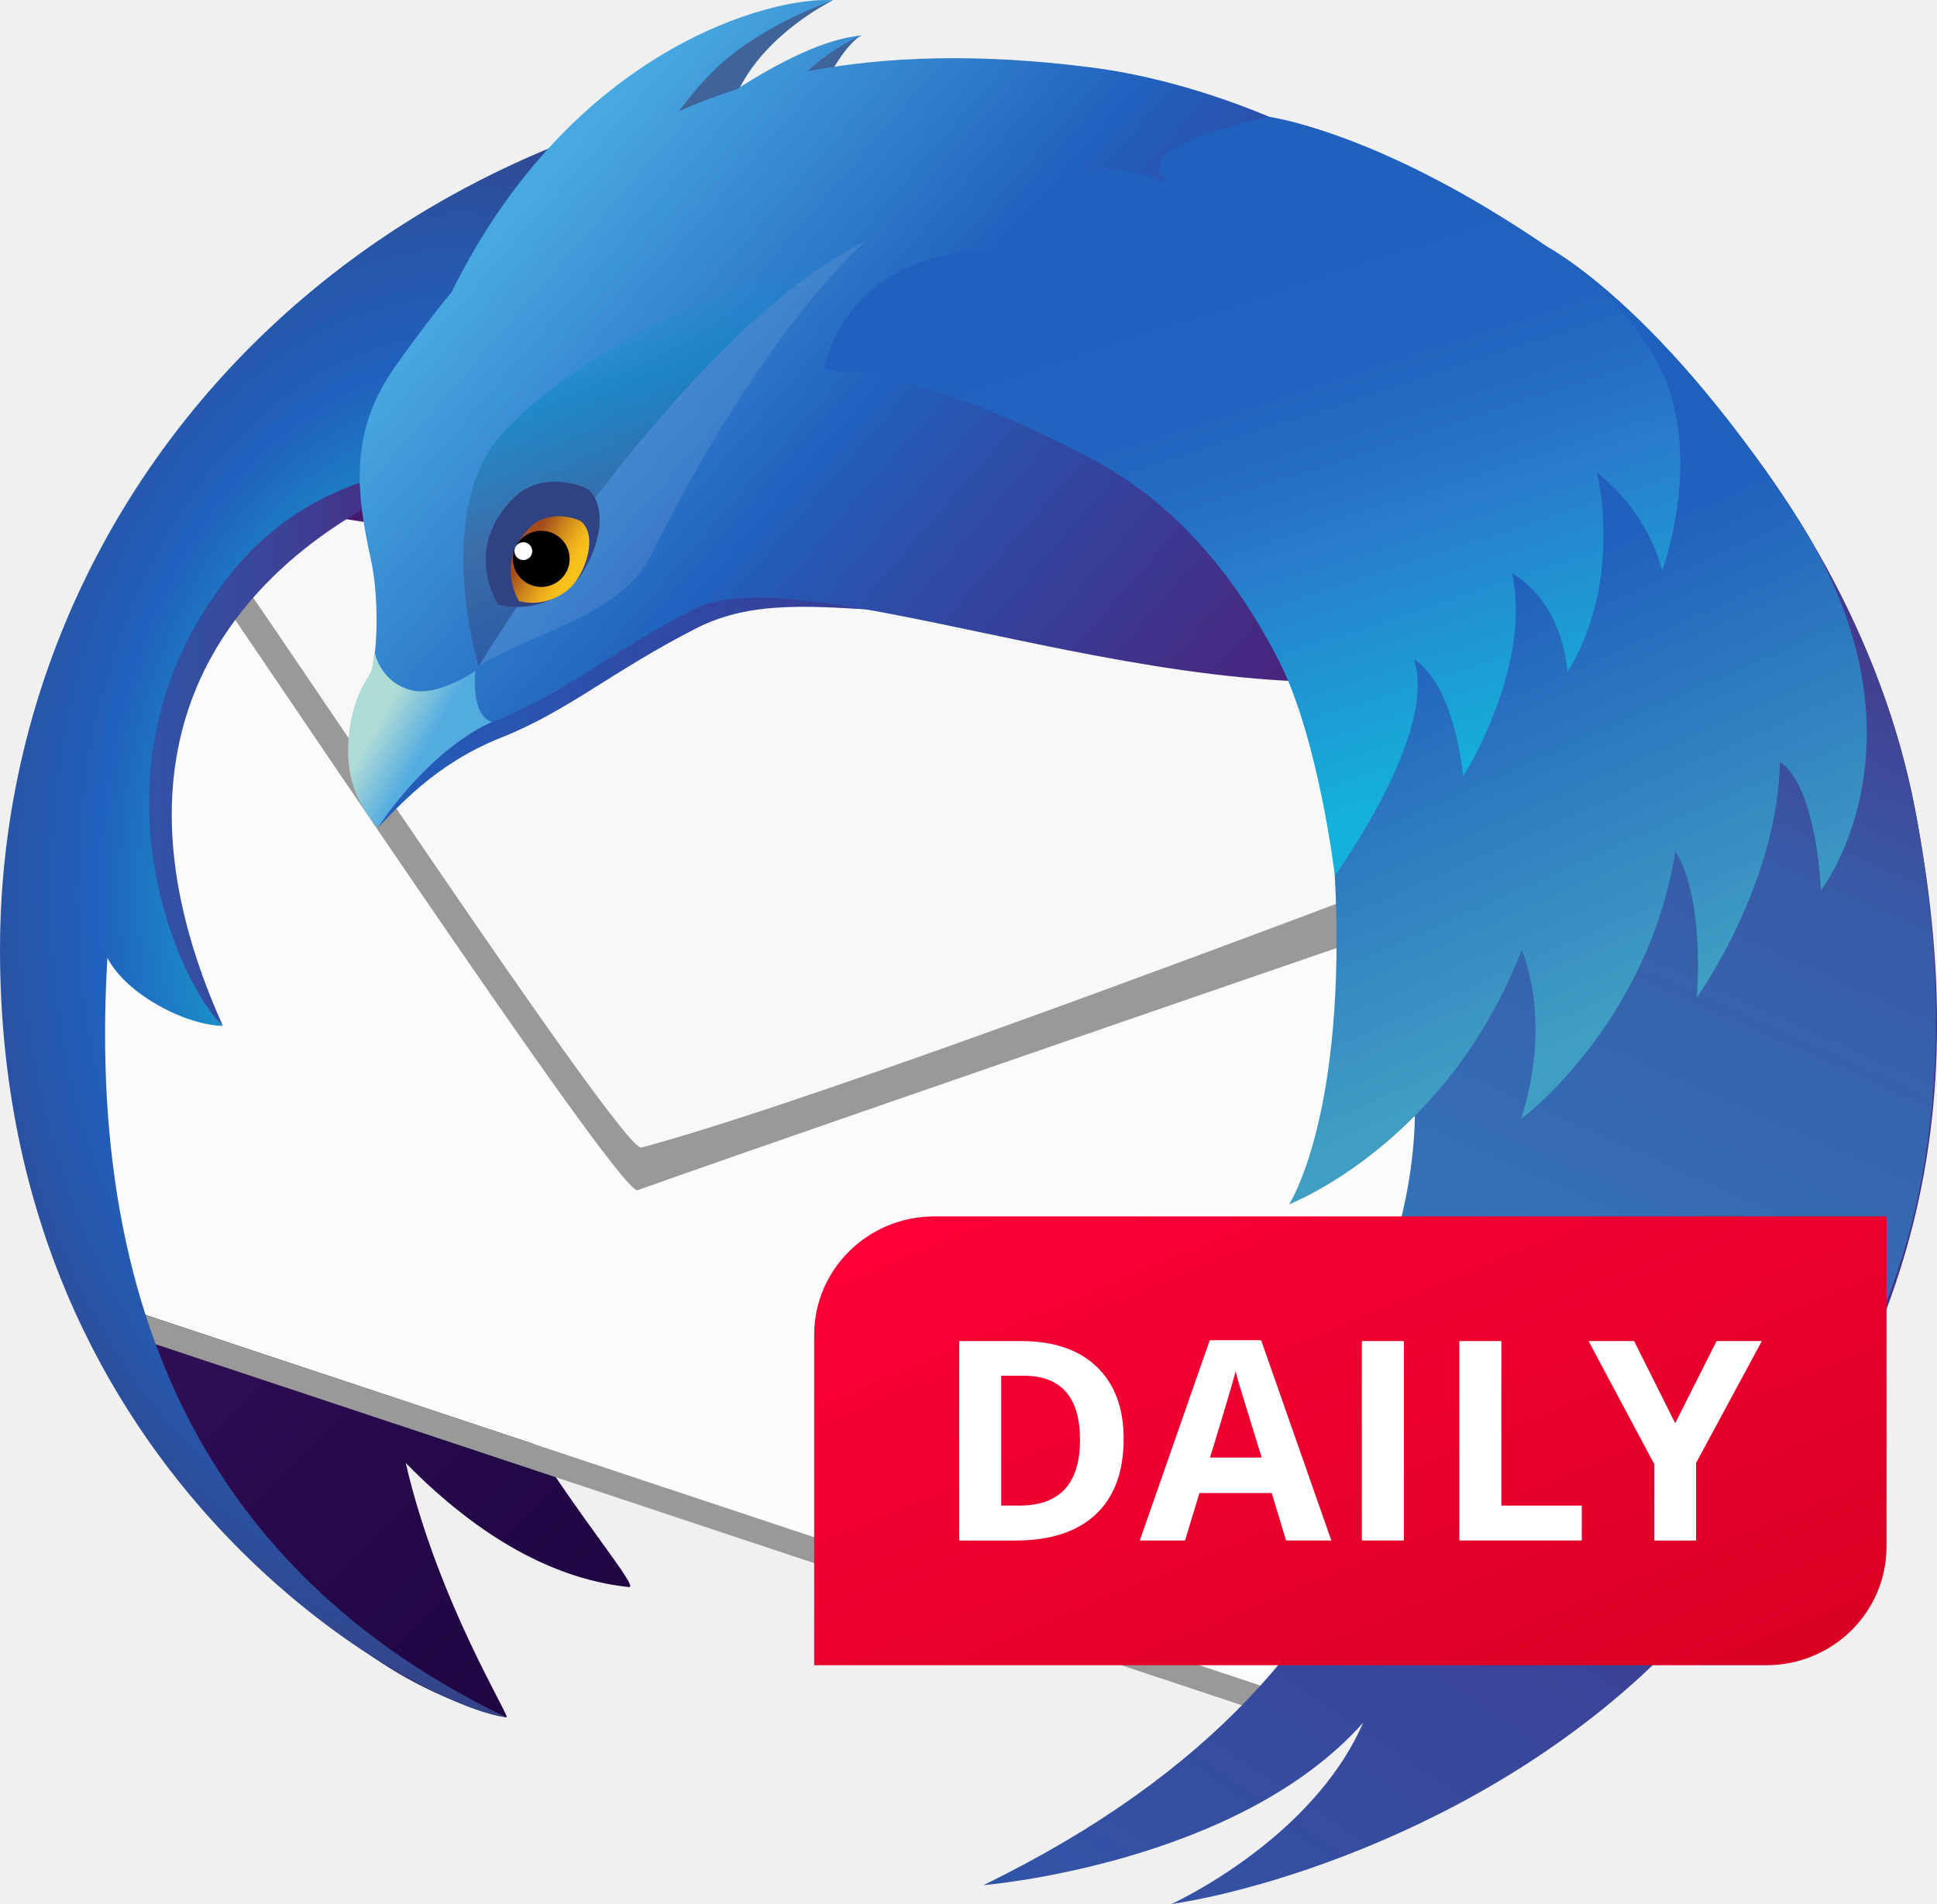
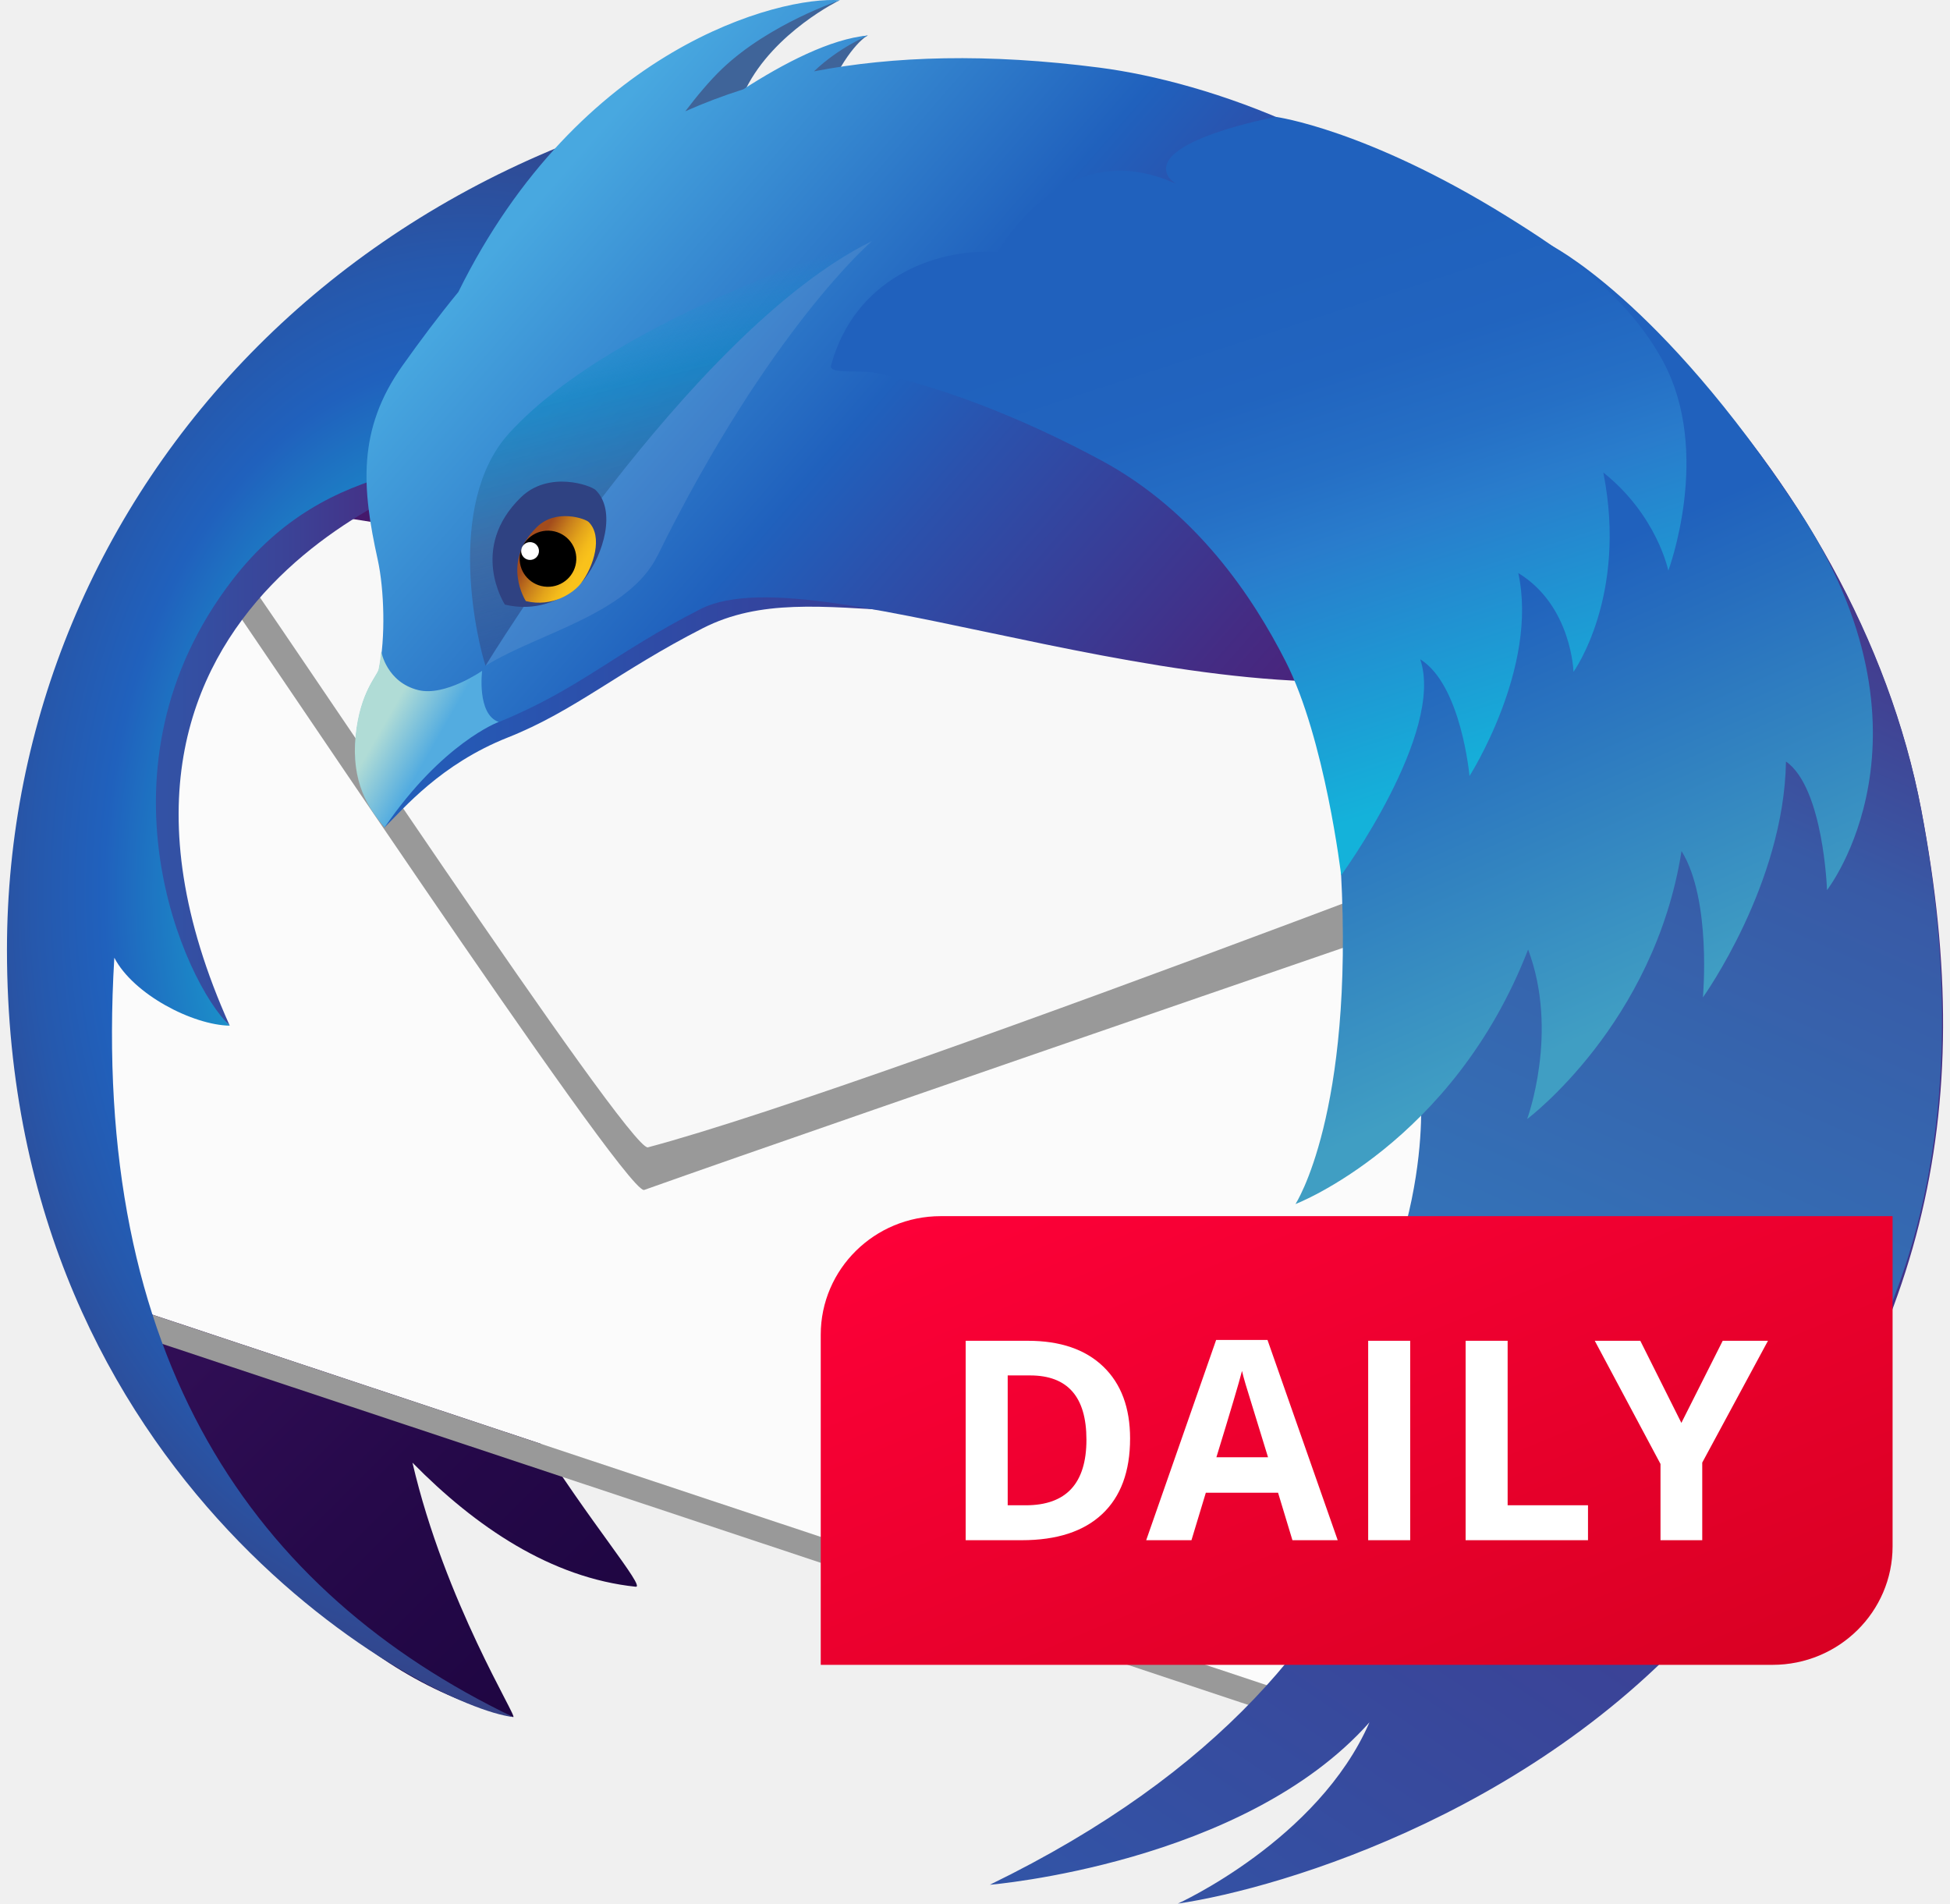
- <svg xmlns="http://www.w3.org/2000/svg" width="776.69" height="763.64" version="1.1" viewBox="0 0 205.5 202.05">
+ <svg xmlns="http://www.w3.org/2000/svg" width="210" height="205" version="1.1" viewBox="0 0 205.5 202.05">
  <defs>
    <linearGradient id="SVGID_1_" x1="199.53" x2="39.679" y1="201.91" y2="42.053" gradientUnits="userSpaceOnUse">
      <stop stop-color="#130036" offset="0" />
      <stop stop-color="#18023B" offset=".23" />
      <stop stop-color="#26094A" offset=".512" />
      <stop stop-color="#3D1563" offset=".821" />
      <stop stop-color="#4E1D75" offset="1" />
    </linearGradient>
    <linearGradient id="SVGID_2_" x1="10.243" x2="57.704" y1="95.311" y2="95.311" gradientUnits="userSpaceOnUse">
      <stop stop-color="#3156A8" offset="0" />
      <stop stop-color="#3351A4" offset=".247" />
      <stop stop-color="#3B4397" offset=".536" />
      <stop stop-color="#472C82" offset=".845" />
      <stop stop-color="#4E1D75" offset="1" />
    </linearGradient>
    <radialGradient id="SVGID_3_" cx="59.073" cy="113.92" r="85.247" gradientTransform="matrix(1 0 0 1.45 0 -51.265)" gradientUnits="userSpaceOnUse">
      <stop stop-color="#14CDDA" offset=".165" />
      <stop stop-color="#2061BD" offset=".548" />
      <stop stop-color="#2658AC" offset=".655" />
      <stop stop-color="#373F81" offset=".864" />
      <stop stop-color="#432D62" offset="1" />
    </radialGradient>
    <linearGradient id="SVGID_4_" x1="44.539" x2="191.52" y1="57.897" y2="57.897" gradientUnits="userSpaceOnUse">
      <stop stop-color="#2061BD" offset="0" />
      <stop stop-color="#2B51AC" offset=".185" />
      <stop stop-color="#442C84" offset=".683" />
      <stop stop-color="#4E1D75" offset=".941" />
    </linearGradient>
    <linearGradient id="SVGID_5_" x1="66.174" x2="167.26" y1="23.206" y2="111.08" gradientUnits="userSpaceOnUse">
      <stop stop-color="#48A8E0" offset=".02" />
      <stop stop-color="#2061BD" offset=".388" />
      <stop stop-color="#2B51AC" offset=".497" />
      <stop stop-color="#442C84" offset=".789" />
      <stop stop-color="#4E1D75" offset=".941" />
    </linearGradient>
    <linearGradient id="SVGID_6_" x1="19.676" x2="217.84" y1="337.41" y2="43.631" gradientUnits="userSpaceOnUse">
      <stop stop-color="#3156A8" offset=".379" />
      <stop stop-color="#4E1D75" offset="1" />
    </linearGradient>
    <linearGradient id="SVGID_7_" x1="96.745" x2="206.32" y1="278.65" y2="32.542" gradientUnits="userSpaceOnUse">
      <stop stop-color="#29ABE2" offset="0" />
      <stop stop-color="#385AA6" offset=".773" />
      <stop stop-color="#414293" offset=".858" />
      <stop stop-color="#4E1D75" offset="1" />
    </linearGradient>
    <linearGradient id="SVGID_8_" x1="48.269" x2="54.241" y1="92.034" y2="95.468" gradientUnits="userSpaceOnUse">
      <stop stop-color="#B0DCD6" offset="0" />
      <stop stop-color="#53ACE0" offset="1" />
    </linearGradient>
    <mask id="SVGID_9_-9" x="162.68" y="18.355" width="14.927" height="6.629" maskUnits="userSpaceOnUse">
      <g class="st13" filter="url(#Adobe_OpacityMaskFilter-9)">
        <radialGradient id="SVGID_10_-3" cx="154.38" cy="67.998" r="51.967" gradientUnits="userSpaceOnUse">
          <stop stop-color="#fff" offset=".868" />
          <stop offset="1" />
        </radialGradient>
        <rect class="st14" x="91.295" y="-7.218" width="100.02" height="93.339" fill="url(#SVGID_10_-3)" />
      </g>
    </mask>
    <filter id="Adobe_OpacityMaskFilter-9" x="162.68" y="18.355" width="14.927" height="6.629" filterUnits="userSpaceOnUse">
      <feColorMatrix values="1 0 0 0 0  0 1 0 0 0  0 0 1 0 0  0 0 0 1 0" />
    </filter>
    <linearGradient id="SVGID_11_" x1="176.21" x2="164.24" y1="23.085" y2="20.555" gradientUnits="userSpaceOnUse">
      <stop stop-color="#3092B9" offset="0" />
      <stop stop-color="#258DB6" offset=".22" />
      <stop stop-color="#1685B1" offset=".656" />
      <stop stop-color="#1082AF" offset="1" />
    </linearGradient>
    <linearGradient id="SVGID_12_" x1="80.784" x2="90.637" y1="38.025" y2="77.544" gradientUnits="userSpaceOnUse">
      <stop stop-color="#1398D1" stop-opacity="0" offset=".007" />
      <stop stop-color="#1187C2" stop-opacity=".62" offset=".248" />
      <stop stop-color="#3F6499" stop-opacity=".71" offset=".642" />
      <stop stop-color="#2F4282" stop-opacity=".5" offset="1" />
    </linearGradient>
    <linearGradient id="SVGID_13_" x1="48.738" x2="43.199" y1="14.373" y2="11.303" gradientTransform="matrix(.9994 .0349 -.0349 .9994 24.591 57.12)" gradientUnits="userSpaceOnUse">
      <stop stop-color="#F9C21B" offset="0" />
      <stop stop-color="#F3BA1B" offset=".148" />
      <stop stop-color="#E3A41B" offset=".379" />
      <stop stop-color="#C9801C" offset=".663" />
      <stop stop-color="#A44E1C" offset=".988" />
      <stop stop-color="#A34C1C" offset="1" />
    </linearGradient>
    <linearGradient id="SVGID_14_" x1="206.21" x2="169.43" y1="130.14" y2="47.526" gradientUnits="userSpaceOnUse">
      <stop stop-color="#409EC3" offset="0" />
      <stop stop-color="#2061BD" offset=".62" />
    </linearGradient>
    <linearGradient id="SVGID_15_" x1="176.76" x2="150.41" y1="103.06" y2="21.954" gradientUnits="userSpaceOnUse">
      <stop stop-color="#14B2DA" offset="0" />
      <stop stop-color="#297CCC" offset=".403" />
      <stop stop-color="#256FC5" offset=".508" />
      <stop stop-color="#2164BF" offset=".649" />
      <stop stop-color="#2061BD" offset=".816" />
      <stop stop-color="#2061BD" offset=".984" />
    </linearGradient>
    <linearGradient id="linearGradient-16" x2="81.394" y1="81.394" gradientTransform="matrix(1.5502 0 0 -.65115 2.7804 53.553)" gradientUnits="userSpaceOnUse">
      <stop stop-color="#ff0039" offset="0" />
      <stop stop-color="#d70022" offset="1" />
    </linearGradient>
  </defs>
  <g transform="translate(-143.81 -49.413)">
    <g transform="matrix(.83212 0 0 .83212 143.81 49.413)">
      <path class="st1" d="m188.89 35.492c-14.501-9.472-33.046-12.538-43.281-13.609-10.954-1.145-20.468-0.943-28.836 0.285-0.709-9e-3 -1.414-0.037-2.127-0.037-0.544 0-1.08 0.023-1.627 0.029 0.225-0.275 0.381-0.445 0.381-0.445s-0.44 0.069-1.304 0.46c-2.717 0.044-5.421 0.138-8.085 0.32 3.711-4.068 6.751-6.2 6.751-6.2s-3.608 0.528-10.192 6.496c-3.132 0.288-6.221 0.67-9.258 1.145 6.918-9.362 14.155-13.304 14.155-13.304s-8.772-1.786-22.507 12.016c-1.149 1.155-2.215 2.356-3.246 3.572-40.031 9.687-68.681 35.538-68.681 65.919 0 5.958-1.829 12.511 0.143 19.054-0.788 10.453 0.89 38.975 0.89 38.975s10.837 58.649 52.51 68.846c0.662 0.158-8.707-14.62-12.851-32.442 8.069 8.208 17.685 14.699 28.478 15.824 1.325 0.137-6.165-8.64-12.725-19.234l94.698 31.906c49.529-21.274 43.763-19.357 54.397-30.875 23.428-25.36 26.708-39.75 20.806-82.235-3.993-28.679-25.16-57.083-48.489-66.466z" fill="url(#SVGID_1_)" />
      <polygon class="st2" points="172.91 219.02 201.94 95.591 22.687 62.276 8.546 142.68 16.387 166.97" fill="#fbfbfb" />
      <path class="st3" d="m23.128 65.01c0.785 1.689 0.554 2.089 0.065 2.089-0.22 0-0.492-0.081-0.747-0.161-0.255-0.081-0.494-0.161-0.648-0.161-0.433 0-0.189 0.639 2.263 3.72 3.468 4.406 54.399 81.293 57.182 81.293 0.015 0 0.028-2e-3 0.04-6e-3 23.71-8.448 124.54-43.058 124.54-43.058l-10.316-15.029-172.38-28.687" fill="#999" />
      <path class="st4" d="m24.607 63.121s0.76 3.932 4.281 8.284c3.5 4.392 50.51 75.571 52.869 74.944 30.795-8.176 142.52-51.674 142.52-51.674z" fill="#f8f8f8" />
      <polygon class="st3" points="19.094 171.18 168.98 221.01 167.32 217.16 18.568 167.7" fill="#999" />
      <path class="st5" d="m57.704 59.795s-54.122 15.85-29.288 71.033c0 0-11.387-10.426-18.167-23.757-0.305-0.597 11.301-41.829 11.301-41.829z" fill="url(#SVGID_2_)" />
      <path class="st6" d="m28.416 130.83c-4.707-0.081-12.269-3.964-14.722-8.665-3.066 51.098 17.782 80.939 50.88 96.853-10.815-1.24-64.574-29.609-64.574-97.876 0-58.047 46.06-109.93 118.14-112.31 0.442 3.254-35.736 11.414-36.893 15.251-1.796 5.972-5.924 12.473-9.406 17.684-4.718 7.061 6.557 13.099-1.729 15.001-12.468 2.861-29.098 1.277-41.361 17.219-18.434 23.965-6.133 51.379-0.337 56.842z" fill="url(#SVGID_3_)" />
      <path class="st7" d="m137.05 10.699c-46.682-3.582-70.707 15.097-86.13 36.817-5.617 7.906-5.002 15.166-3.068 23.937 0.831 3.744 1.671 5.538 0.659 9.355-0.558 2.106-0.465 4.072-1.158 5.314-0.959 1.717-2.18 3.594-2.589 6.677-1.022 7.699 1.703 10.151 3.406 12.741 2.426-2.409 7.165-8.079 15.71-11.466s14.167-8.477 24.876-13.941c14.632-7.463 31.782 3.859 64.3-6.796 10.006-3.279 33.002-37.344 38.461-38.652-15.203-16.812-41.067-22.959-54.467-23.986z" fill="url(#SVGID_4_)" />
      <path class="st8" d="m106.21 0.032s-8.335 4.026-11.965 11.301c8.381-4.225 13.246-6.533 15.546-6.808 0 0-2.203 1.067-4.935 6.87 4.83-1.547 6.493-2.522 7.819-2.537 0 0-0.385 0.61-0.737 6.402-7.417-2.404-21.693 0.397-29.287 5.153-2.576-13.735 23.559-20.381 23.559-20.381z" fill="#3f6499" />
      <path class="st9" d="m139.38 8.63c-14.309-1.854-26.27-1.489-36.439 0.47 3.198-3.065 6.898-4.575 6.898-4.575-4.795 0.424-10.781 3.554-15.917 6.868-2.588 0.826-5.054 1.758-7.39 2.799 1.43-1.885 3.094-3.899 4.72-5.445 6.039-5.743 15.006-8.715 15.006-8.715-7.654-0.562-33.268 5.995-48.681 37.213-2.526 3.077-4.883 6.235-7.129 9.398-5.798 8.164-5.162 15.658-3.162 24.715 0.852 3.867 1.009 10.04 0.168 14.029-0.168 0.799-2.363 2.863-2.926 8.428-0.602 5.905 1.505 8.804 3.582 11.203 7.38-10.792 14.661-12.931 14.661-12.931 10.33-4.232 14.63-8.752 25.688-14.393 15.108-7.709 67.939 17.45 101.51 6.448 10.332-3.384-3.977-47.359 1.663-48.709-15.699-17.36-38.494-25.02-52.254-26.803z" fill="url(#SVGID_5_)" />
      <path class="st10" d="m244.18 103.29c-8.276-43.237-48.096-82.572-80.117-84.752-14.211-0.968-9.847 6.319-18.739 9.094-38.32 11.959-38.906 18.941-38.906 18.941 81.252 3.819 82.484 84.064 60.724 104.37 6.123-1.428 12.762-8.914 18.859-20.666-0.732 4.931-1.36 10.98-2.274 17.729-2.788 20.595 0.823 63.614-58.356 92.405 0 0 32.372-2.646 48.425-20.717-6.528 15.012-24.441 23.121-24.441 23.121 13.182-1.928 47.81-12.146 69.868-39.732 24.966-31.225 32.474-60.519 24.957-99.789z" fill="url(#SVGID_6_)" />
      <path class="st11" d="m164.99 182.22s26.396-7.38 34.903-21.633c-1.032 16.619-16.107 33.662-16.107 33.662s22.038-4.46 31.436-19.968c-1.224 13.994-18.191 32.907-18.191 32.907 17.346-3.113 60.93-30.645 47.143-103.9-8.142-43.262-48.096-82.572-80.117-84.752-14.211-0.968-9.847 6.319-18.739 9.094-38.32 11.959-38.906 18.941-38.906 18.941 81.252 3.819 102.84 46.344 60.724 103.23 6.123-1.429 8.578-4.794 13.178-10.301-2e-3 0 2.084 21.78-15.324 42.72z" fill="url(#SVGID_7_)" />
      <path class="st12" d="m60.609 85.567s-4.719 3.301-8.136 2.46c-4.045-0.993-4.73-4.913-4.73-4.913-0.089 0.803-0.192 1.578-0.341 2.273-0.168 0.799-2.363 2.863-2.926 8.428-0.602 5.905 1.615 9.325 3.692 11.724 7.381-10.792 14.552-13.452 14.552-13.452-2.809-0.982-2.111-6.52-2.111-6.52z" fill="url(#SVGID_8_)" />
      <mask x="162.68" y="18.355" width="14.927" height="6.629" maskUnits="userSpaceOnUse">
        <g class="st13" filter="url(#Adobe_OpacityMaskFilter-9)">
          <rect class="st14" x="91.295" y="-7.218" width="100.02" height="93.339" fill="url(#SVGID_10_-3)" />
        </g>
      </mask>
      <g class="st15" mask="url(#SVGID_9_-9)">
        <g class="st16" opacity=".6">
          <g class="st17" opacity=".2">
            <path class="st18" d="m163.51 18.434c1.106-0.287 5.621 0.204 8.584 1.533 2.964 1.329 8.073 3.679 3.986 4.701-4.088 1.022-6.438-0.613-8.482-2.351s-6.847-3.168-4.088-3.883z" fill="url(#SVGID_11_)" />
          </g>
        </g>
      </g>
      <path class="st19" d="m61.051 84.921s25.888-42.662 49.292-54.175c2.173-1.093-32.405 9.191-46.32 24.55-8.271 9.129-3.891 27.002-2.972 29.625z" fill="url(#SVGID_12_)" />
      <path class="st20" d="m61.051 84.921c0.024-0.015 0.05-0.03 0.075-0.045 6.694-4.136 18.166-6.518 21.864-14.015 14.237-28.869 27.354-40.115 27.354-40.115-23.405 11.513-49.293 54.175-49.293 54.175z" fill="#f2f2f2" opacity=".1" />
      <path class="st21" d="m63.512 77.118s-4.666-7.159 2.053-13.687c3.546-3.44 8.919-1.529 9.54-0.91 2.644 2.622 0.982 8.156-1.398 11.288-1.345 1.764-5.259 4.51-10.195 3.309z" fill="#2f4282" />
      <path class="st22" d="m66.187 76.674s-3.224-4.949 1.422-9.459c2.446-2.376 6.161-1.056 6.592-0.63 1.826 1.812 0.676 5.637-0.968 7.8-0.929 1.223-3.635 3.119-7.046 2.289z" fill="url(#SVGID_13_)" />
      <path d="m72.623 71.393c-0.072 1.978-1.746 3.522-3.738 3.454-1.996-0.069-3.558-1.726-3.487-3.704 0.071-1.977 1.744-3.521 3.741-3.453 1.992 0.069 3.553 1.727 3.484 3.703z" />
      <circle class="st24" cx="66.725" cy="70.287" r="1.136" fill="#fff" />
      <path class="st23" d="m228.5 65.01c-17.721-26.976-31.761-33.831-31.761-33.831s0.645 19.65 10.484 29.128c1.124 1.083-11.774-8.432-11.774-8.432s-2.758 9.076 3.562 19.51c-1.836-2.439-3.051-3.363-3.051-3.363s-11.908 5.491-15.423 13.109c-1.815-3.426-3.176-5.444-3.176-5.444s-8.236 16.437-7.201 35.495c1.684 30.988-5.803 42.404-5.803 42.404s20.057-7.695 29.676-32.468c3.974 10.533-0.121 21.619-0.121 21.619s16.206-12.109 19.691-34.18c3.863 6.23 2.727 18.664 2.727 18.664s10.344-14.402 10.596-30.086c4.794 3.343 5.235 16.399 5.235 16.399s15.336-19.606-3.661-48.524z" fill="url(#SVGID_14_)" />
      <path class="st25" d="m211.28 46.158c-4.631-8.63-12.803-14.13-19.986-18.582-17.909-11.105-29.427-12.665-29.427-12.665s-16.528 3.074-13.689 7.672c0.146 0.236 0.487 0.535 0.968 0.877-14.498-6.678-22.722 8.677-22.722 8.677-8.284-0.503-18.371 3.575-21.312 14.499-0.305 1.134 3.711 0.496 5.777 0.945 12.079 2.626 23.45 8.32 28.675 11.134 12.154 6.548 19.365 17.451 23.528 25.629 5.037 9.894 7.094 27.304 7.094 27.304s13.253-18.205 10.086-27.552c5.249 3.26 6.285 14.891 6.285 14.891s8.835-13.838 6.223-25.891c6.815 4.153 7.042 12.601 7.042 12.601s6.939-9.631 3.803-25.427c6.858 5.453 8.293 12.517 8.293 12.517s5.606-14.993-0.638-26.629z" fill="url(#SVGID_15_)" />
    </g>
    <g transform="matrix(.9017 0 0 .89858 227.68 178)">
      <path d="m2.78 53.553h112.04c7.805 0 14.131-6.268 14.131-14v-39h-112.04c-7.805 0-14.131 6.268-14.131 14z" fill="url(#linearGradient-16)" stroke-width="1.005" />
      <path d="m39.193 26.827c0 3.878-1.093 6.848-3.278 8.91-2.186 2.062-5.342 3.094-9.468 3.094h-6.605v-23.556h7.323c3.808 0 6.764 1.015 8.87 3.045 2.106 2.03 3.159 4.866 3.159 8.507zm-5.137 0.129c0-5.059-2.212-7.589-6.637-7.589h-2.632v15.339h2.122c4.765 0 7.147-2.583 7.147-7.75zm24.248 11.874-1.691-5.607h-8.503l-1.691 5.607h-5.328l8.232-23.652h6.046l8.264 23.652zm-2.872-9.796c-1.563-5.081-2.443-7.954-2.64-8.62-0.197-0.666-0.338-1.192-0.423-1.579-0.351 1.375-1.356 4.774-3.015 10.199zm11.789 9.796v-23.556h4.946v23.556zm11.47 0v-23.556h4.946v19.431h9.46v4.125zm25.397-13.856 4.866-9.699h5.328l-7.737 14.388v9.168h-4.914v-9.007l-7.737-14.549h5.36z" fill="#fff" stroke-width="1.026" />
    </g>
  </g>
</svg>
